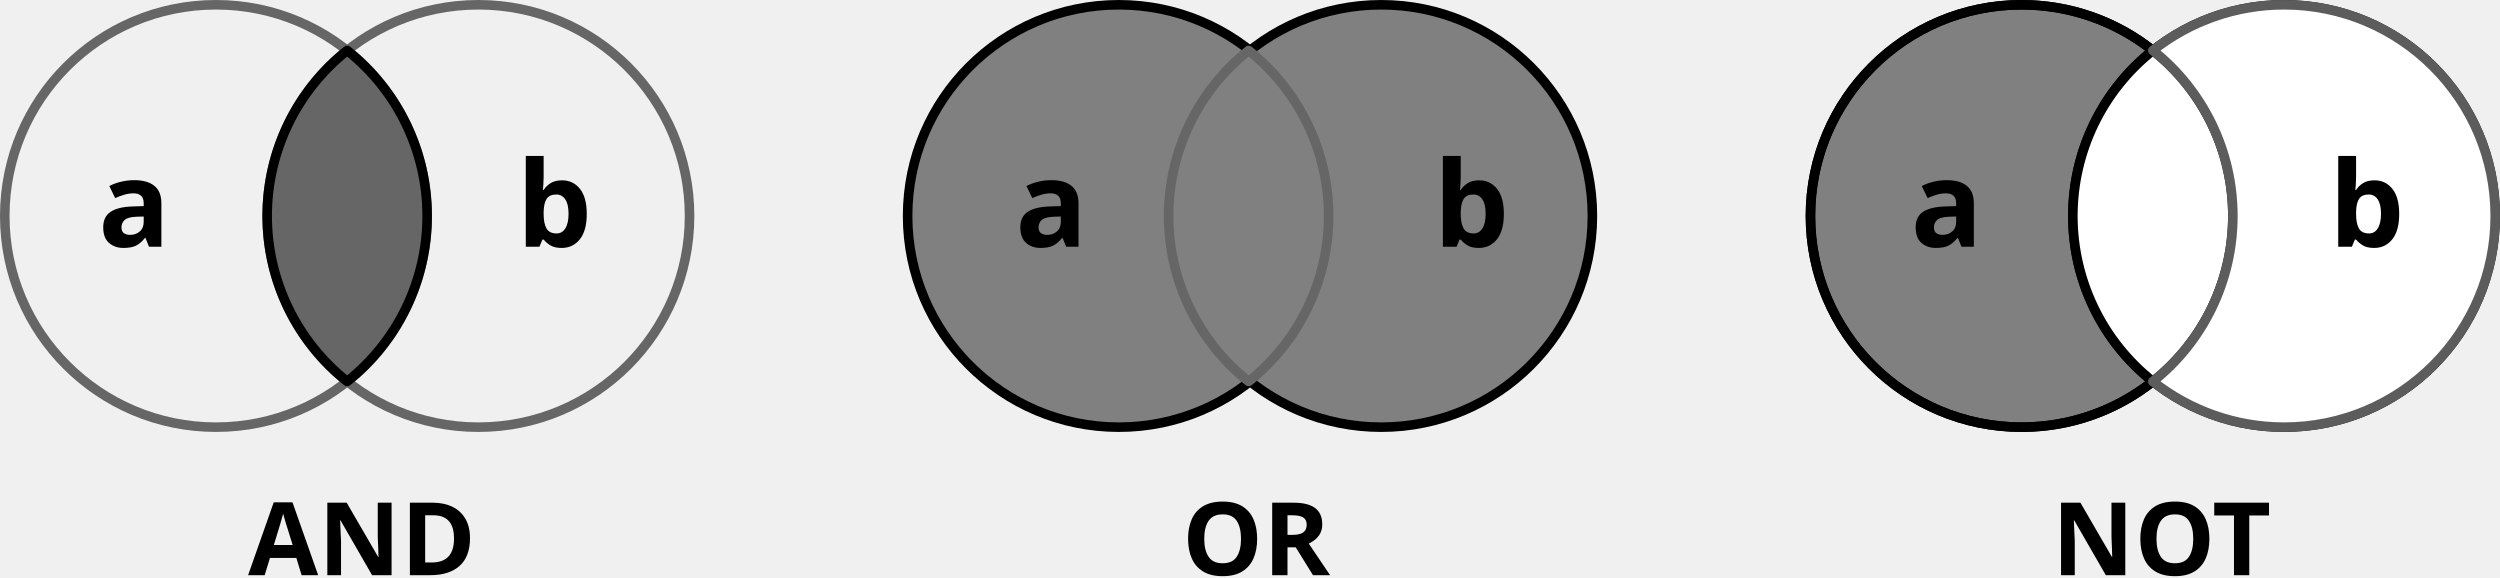
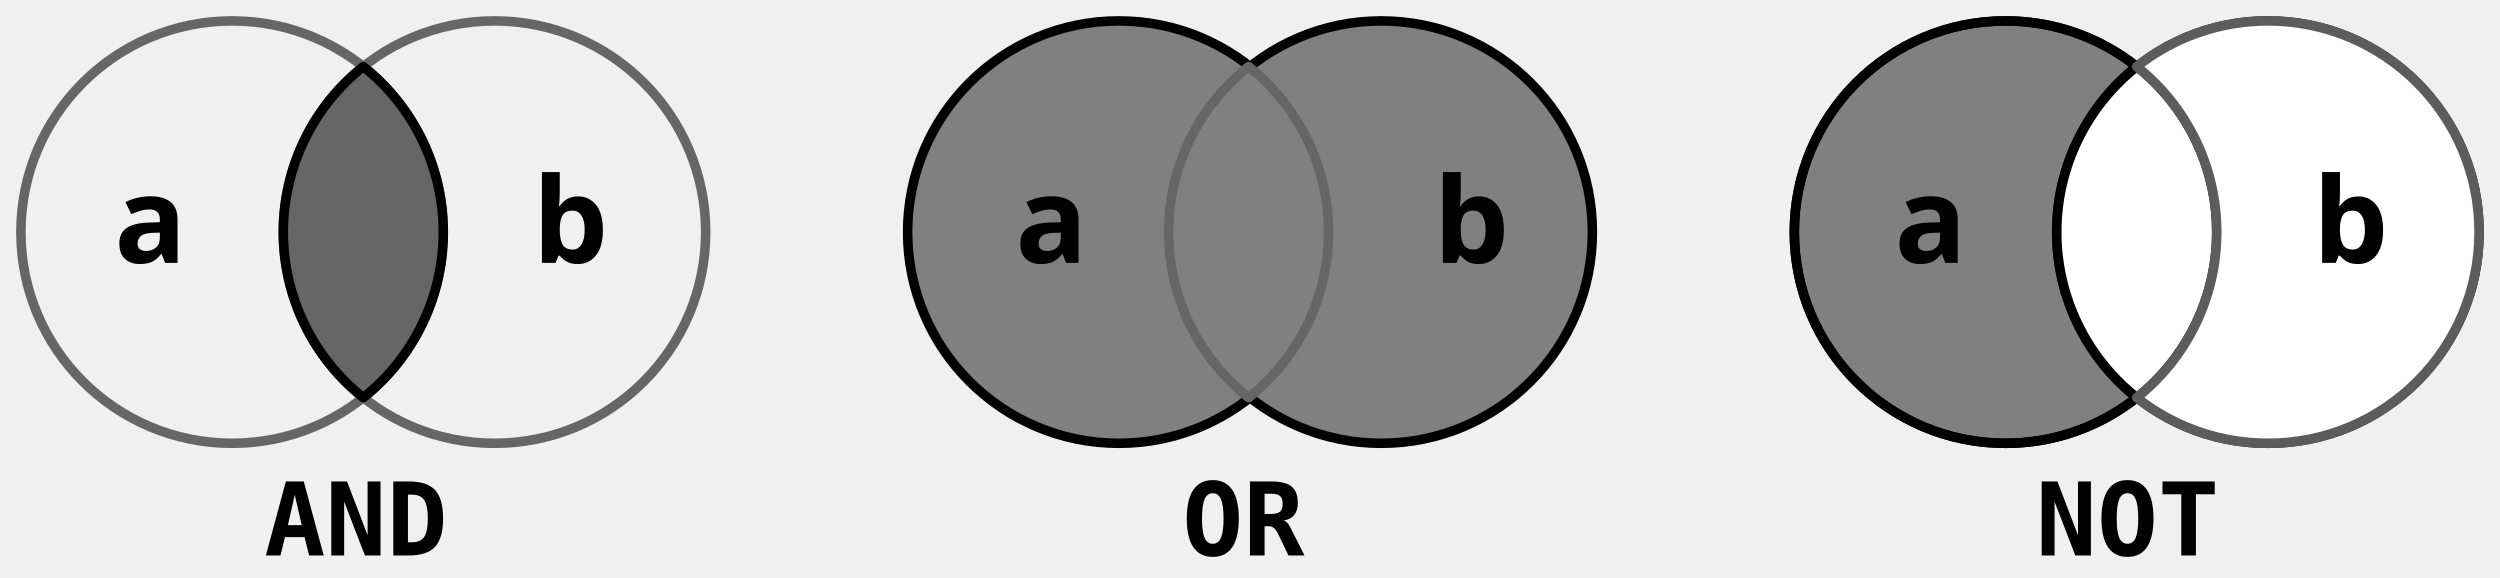
<svg xmlns="http://www.w3.org/2000/svg" id="svg8" version="1.1" viewBox="0 0 738.261 170.661" height="170.661mm" width="738.261mm">
  <defs id="defs2" />
  <g id="layer1" transform="translate(1272.42,-30.23544)">
-     <circle r="62.366" cy="94.013" cx="-942.032" id="path10" style="fill:#808080;stroke:#000000;stroke-width:2.822;stroke-linecap:round;stroke-linejoin:round;stroke-miterlimit:4;stroke-dasharray:none" />
-     <circle style="fill:#808080;stroke:#000000;stroke-width:2.822;stroke-linecap:round;stroke-linejoin:round;stroke-miterlimit:4;stroke-dasharray:none" id="path10-8" cx="-864.547" cy="94.013" r="62.366" />
-     <path d="M -903.701,45.14 A 62.366,62.366 0 0 0 -927.324,94.012 62.366,62.366 0 0 0 -903.7,142.885 62.366,62.366 0 0 0 -880.077,94.012 62.366,62.366 0 0 0 -903.701,45.14 Z" style="fill:#808080;fill-opacity:1;stroke:#666666;stroke-width:2.822;stroke-linecap:round;stroke-linejoin:round;stroke-miterlimit:4;stroke-dasharray:none;stroke-opacity:1" id="path4229" />
-     <text id="text94" y="103.092" x="-972.595" style="font-style:normal;font-variant:normal;font-weight:bold;font-stretch:normal;font-size:35.278px;line-height:1.25;font-family:Alegreya;-inkscape-font-specification:'Alegreya Bold';font-variant-ligatures:normal;font-variant-caps:normal;font-variant-numeric:normal;font-variant-east-asian:normal;fill:#000000;fill-opacity:1;stroke:none;stroke-width:1.172" xml:space="preserve">
-       <tspan style="font-style:normal;font-variant:normal;font-weight:bold;font-stretch:normal;font-size:35.278px;font-family:Alegreya;-inkscape-font-specification:'Alegreya Bold';font-variant-ligatures:normal;font-variant-caps:normal;font-variant-numeric:normal;font-variant-east-asian:normal;fill:#000000;stroke-width:1.172" y="103.092" x="-972.595" id="tspan92">a</tspan>
+     <circle r="62.366" cy="98.775" cx="-942.032" id="path10" style="fill:#808080;stroke:#000000;stroke-width:2.822;stroke-linecap:round;stroke-linejoin:round;stroke-miterlimit:4;stroke-dasharray:none" />
+     <circle style="fill:#808080;stroke:#000000;stroke-width:2.822;stroke-linecap:round;stroke-linejoin:round;stroke-miterlimit:4;stroke-dasharray:none" id="path10-8" cx="-864.547" cy="98.775" r="62.366" />
+     <path d="m -903.701,49.903 a 62.366,62.366 0 0 0 -23.623,48.872 62.366,62.366 0 0 0 23.624,48.872 62.366,62.366 0 0 0 23.623,-48.872 62.366,62.366 0 0 0 -23.624,-48.872 z" style="fill:#808080;fill-opacity:1;stroke:#666666;stroke-width:2.822;stroke-linecap:round;stroke-linejoin:round;stroke-miterlimit:4;stroke-dasharray:none;stroke-opacity:1" id="path4229" />
+     <text id="text94" y="107.854" x="-972.595" style="font-style:normal;font-variant:normal;font-weight:bold;font-stretch:normal;font-size:35.278px;line-height:1.25;font-family:Corbel;-inkscape-font-specification:'Corbel Bold';font-variant-ligatures:normal;font-variant-caps:normal;font-variant-numeric:normal;font-variant-east-asian:normal;fill:#000000;fill-opacity:1;stroke:none;stroke-width:1.172" xml:space="preserve">
+       <tspan style="font-style:normal;font-variant:normal;font-weight:bold;font-stretch:normal;font-size:35.278px;font-family:Corbel;-inkscape-font-specification:'Corbel Bold';font-variant-ligatures:normal;font-variant-caps:normal;font-variant-numeric:normal;font-variant-east-asian:normal;fill:#000000;stroke-width:1.172" y="107.854" x="-972.595" id="tspan92">a</tspan>
    </text>
-     <text xml:space="preserve" style="font-style:normal;font-variant:normal;font-weight:bold;font-stretch:normal;font-size:35.278px;line-height:1.25;font-family:Alegreya;-inkscape-font-specification:'Alegreya Bold';font-variant-ligatures:normal;font-variant-caps:normal;font-variant-numeric:normal;font-variant-east-asian:normal;fill:#000000;fill-opacity:1;stroke:none;stroke-width:1.172" x="-849.074" y="103.092" id="text98">
-       <tspan id="tspan96" x="-849.074" y="103.092" style="font-style:normal;font-variant:normal;font-weight:bold;font-stretch:normal;font-size:35.278px;font-family:Alegreya;-inkscape-font-specification:'Alegreya Bold';font-variant-ligatures:normal;font-variant-caps:normal;font-variant-numeric:normal;font-variant-east-asian:normal;fill:#000000;stroke-width:1.172">b</tspan>
+     <text xml:space="preserve" style="font-style:normal;font-variant:normal;font-weight:bold;font-stretch:normal;font-size:35.278px;line-height:1.25;font-family:Corbel;-inkscape-font-specification:'Corbel Bold';font-variant-ligatures:normal;font-variant-caps:normal;font-variant-numeric:normal;font-variant-east-asian:normal;fill:#000000;fill-opacity:1;stroke:none;stroke-width:1.172" x="-849.074" y="107.854" id="text98">
+       <tspan id="tspan96" x="-849.074" y="107.854" style="font-style:normal;font-variant:normal;font-weight:bold;font-stretch:normal;font-size:35.278px;font-family:Corbel;-inkscape-font-specification:'Corbel Bold';font-variant-ligatures:normal;font-variant-caps:normal;font-variant-numeric:normal;font-variant-east-asian:normal;fill:#000000;stroke-width:1.172">b</tspan>
    </text>
-     <text id="text94-1" y="200.087" x="-923.305" style="font-style:normal;font-variant:normal;font-weight:bold;font-stretch:normal;font-size:29.986px;line-height:1.25;font-family:Alegreya;-inkscape-font-specification:'Alegreya, Bold';font-variant-ligatures:normal;font-variant-caps:normal;font-variant-numeric:normal;font-variant-east-asian:normal;fill:#000000;fill-opacity:1;stroke:none;stroke-width:1.172" xml:space="preserve">
-       <tspan style="font-style:normal;font-variant:normal;font-weight:bold;font-stretch:normal;font-size:29.986px;font-family:Alegreya;-inkscape-font-specification:'Alegreya, Bold';font-variant-ligatures:normal;font-variant-caps:normal;font-variant-numeric:normal;font-variant-east-asian:normal;stroke-width:1.172" y="200.087" x="-923.305" id="tspan92-1">OR</tspan>
+     <text id="text94-1" y="194.266" x="-923.305" style="font-style:normal;font-variant:normal;font-weight:bold;font-stretch:normal;font-size:29.986px;line-height:1.25;font-family:Consolas;-inkscape-font-specification:'Consolas Bold';font-variant-ligatures:normal;font-variant-caps:normal;font-variant-numeric:normal;font-variant-east-asian:normal;fill:#000000;fill-opacity:1;stroke:none;stroke-width:1.172" xml:space="preserve">
+       <tspan style="font-style:normal;font-variant:normal;font-weight:bold;font-stretch:normal;font-size:29.986px;font-family:Consolas;-inkscape-font-specification:'Consolas Bold';font-variant-ligatures:normal;font-variant-caps:normal;font-variant-numeric:normal;font-variant-east-asian:normal;stroke-width:1.172" y="194.266" x="-923.305" id="tspan92-1">OR</tspan>
    </text>
-     <g style="fill:none" transform="translate(-807.0435,-125.9695)" id="g64-0">
+     <g style="fill:none" transform="translate(-802.281,-121.207)" id="g64-0">
      <circle style="opacity:1;fill:none;stroke:#666666;stroke-width:2.822;stroke-linecap:round;stroke-linejoin:round;stroke-miterlimit:4;stroke-dasharray:none" id="path10-7-2" cx="-401.6" cy="219.982" r="62.366" />
      <circle r="62.366" cy="219.982" cx="-324.115" id="path10-8-0-5" style="opacity:1;fill:none;stroke:#666666;stroke-width:2.822;stroke-linecap:round;stroke-linejoin:round;stroke-miterlimit:4;stroke-dasharray:none" />
    </g>
-     <path d="m -1169.901,45.14 a 62.366,62.366 0 0 0 -23.623,48.872 62.366,62.366 0 0 0 23.624,48.872 62.366,62.366 0 0 0 23.623,-48.872 62.366,62.366 0 0 0 -23.624,-48.872 z" style="fill:#666666;fill-opacity:1;stroke:#000000;stroke-width:2.822;stroke-linecap:round;stroke-linejoin:round;stroke-miterlimit:4;stroke-dasharray:none" id="path10-7" />
-     <text xml:space="preserve" style="font-style:normal;font-variant:normal;font-weight:bold;font-stretch:normal;font-size:35.278px;line-height:1.25;font-family:Alegreya;-inkscape-font-specification:'Alegreya Bold';font-variant-ligatures:normal;font-variant-caps:normal;font-variant-numeric:normal;font-variant-east-asian:normal;fill:#000000;fill-opacity:1;stroke:none;stroke-width:1.172" x="-1243.42" y="103.092" id="text102">
-       <tspan id="tspan100" x="-1243.42" y="103.092" style="font-style:normal;font-variant:normal;font-weight:bold;font-stretch:normal;font-size:35.278px;font-family:Alegreya;-inkscape-font-specification:'Alegreya Bold';font-variant-ligatures:normal;font-variant-caps:normal;font-variant-numeric:normal;font-variant-east-asian:normal;stroke-width:1.172">a</tspan>
+     <path d="m -1165.138,49.903 a 62.366,62.366 0 0 0 -23.623,48.872 62.366,62.366 0 0 0 23.624,48.872 62.366,62.366 0 0 0 23.623,-48.872 62.366,62.366 0 0 0 -23.624,-48.872 z" style="fill:#666666;fill-opacity:1;stroke:#000000;stroke-width:2.822;stroke-linecap:round;stroke-linejoin:round;stroke-miterlimit:4;stroke-dasharray:none" id="path10-7" />
+     <text xml:space="preserve" style="font-style:normal;font-variant:normal;font-weight:bold;font-stretch:normal;font-size:35.278px;line-height:1.25;font-family:Corbel;-inkscape-font-specification:'Corbel Bold';font-variant-ligatures:normal;font-variant-caps:normal;font-variant-numeric:normal;font-variant-east-asian:normal;fill:#000000;fill-opacity:1;stroke:none;stroke-width:1.172" x="-1238.658" y="107.854" id="text102">
+       <tspan id="tspan100" x="-1238.658" y="107.854" style="font-style:normal;font-variant:normal;font-weight:bold;font-stretch:normal;font-size:35.278px;font-family:Corbel;-inkscape-font-specification:'Corbel Bold';font-variant-ligatures:normal;font-variant-caps:normal;font-variant-numeric:normal;font-variant-east-asian:normal;stroke-width:1.172">a</tspan>
    </text>
-     <text id="text106" y="103.092" x="-1119.899" style="font-style:normal;font-variant:normal;font-weight:bold;font-stretch:normal;font-size:35.278px;line-height:1.25;font-family:Alegreya;-inkscape-font-specification:'Alegreya Bold';font-variant-ligatures:normal;font-variant-caps:normal;font-variant-numeric:normal;font-variant-east-asian:normal;fill:#000000;fill-opacity:1;stroke:none;stroke-width:1.172" xml:space="preserve">
-       <tspan style="font-style:normal;font-variant:normal;font-weight:bold;font-stretch:normal;font-size:35.278px;font-family:Alegreya;-inkscape-font-specification:'Alegreya Bold';font-variant-ligatures:normal;font-variant-caps:normal;font-variant-numeric:normal;font-variant-east-asian:normal;stroke-width:1.172" y="103.092" x="-1119.899" id="tspan104">b</tspan>
+     <text id="text106" y="107.854" x="-1115.137" style="font-style:normal;font-variant:normal;font-weight:bold;font-stretch:normal;font-size:35.278px;line-height:1.25;font-family:Corbel;-inkscape-font-specification:'Corbel Bold';font-variant-ligatures:normal;font-variant-caps:normal;font-variant-numeric:normal;font-variant-east-asian:normal;fill:#000000;fill-opacity:1;stroke:none;stroke-width:1.172" xml:space="preserve">
+       <tspan style="font-style:normal;font-variant:normal;font-weight:bold;font-stretch:normal;font-size:35.278px;font-family:Corbel;-inkscape-font-specification:'Corbel Bold';font-variant-ligatures:normal;font-variant-caps:normal;font-variant-numeric:normal;font-variant-east-asian:normal;stroke-width:1.172" y="107.854" x="-1115.137" id="tspan104">b</tspan>
    </text>
-     <text xml:space="preserve" style="font-style:normal;font-variant:normal;font-weight:bold;font-stretch:normal;font-size:29.986px;line-height:1.25;font-family:Alegreya;-inkscape-font-specification:'Alegreya, Bold';font-variant-ligatures:normal;font-variant-caps:normal;font-variant-numeric:normal;font-variant-east-asian:normal;fill:#000000;fill-opacity:1;stroke:none;stroke-width:1.172" x="-1199.152" y="200.087" id="text167">
-       <tspan id="tspan165" x="-1199.152" y="200.087" style="font-style:normal;font-variant:normal;font-weight:bold;font-stretch:normal;font-size:29.986px;font-family:Alegreya;-inkscape-font-specification:'Alegreya, Bold';font-variant-ligatures:normal;font-variant-caps:normal;font-variant-numeric:normal;font-variant-east-asian:normal;stroke-width:1.172">AND</tspan>
+     <text xml:space="preserve" style="font-style:normal;font-variant:normal;font-weight:bold;font-stretch:normal;font-size:29.986px;line-height:1.25;font-family:Consolas;-inkscape-font-specification:'Consolas Bold';font-variant-ligatures:normal;font-variant-caps:normal;font-variant-numeric:normal;font-variant-east-asian:normal;fill:#000000;fill-opacity:1;stroke:none;stroke-width:1.172" x="-1194.389" y="194.266" id="text167">
+       <tspan id="tspan165" x="-1194.389" y="194.266" style="font-style:normal;font-variant:normal;font-weight:bold;font-stretch:normal;font-size:29.986px;font-family:Consolas;-inkscape-font-specification:'Consolas Bold';font-variant-ligatures:normal;font-variant-caps:normal;font-variant-numeric:normal;font-variant-east-asian:normal;stroke-width:1.172">AND</tspan>
    </text>
-     <circle style="fill:#ffffff;stroke:#000000;stroke-width:2.822;stroke-linecap:round;stroke-linejoin:round;stroke-miterlimit:4;stroke-dasharray:none" id="circle17280" cx="-597.936" cy="94.013" r="62.366" />
-     <path id="circle61" style="fill:#808080;fill-opacity:1;stroke:#000000;stroke-width:2.822;stroke-linecap:round;stroke-linejoin:round;stroke-miterlimit:4;stroke-dasharray:none" d="m -675.422,31.646 a 62.366,62.366 0 0 0 -62.366,62.366 62.366,62.366 0 0 0 62.366,62.366 62.366,62.366 0 0 0 38.743,-13.494 62.366,62.366 0 0 1 -23.624,-48.872 62.366,62.366 0 0 1 23.624,-48.872 62.366,62.366 0 0 0 -38.743,-13.494 z" />
-     <circle r="62.366" cy="94.013" cx="-675.421" id="circle74" style="fill:none;stroke:#000000;stroke-width:2.822;stroke-linecap:round;stroke-linejoin:round;stroke-miterlimit:4;stroke-dasharray:none" />
-     <path d="m -636.679,45.141 a 62.366,62.366 0 0 0 -23.623,48.872 62.366,62.366 0 0 0 23.624,48.872 62.366,62.366 0 0 0 23.623,-48.872 62.366,62.366 0 0 0 -23.624,-48.872 z" style="fill:#ffffff;fill-opacity:1;stroke:#000000;stroke-width:2.822;stroke-linecap:round;stroke-linejoin:round;stroke-miterlimit:4;stroke-dasharray:none;stroke-opacity:1;opacity:0.9" id="path1426" />
-     <path id="path1064" style="opacity:0.9;fill:#ffffff;fill-opacity:1;stroke:#666666;stroke-width:2.822;stroke-linecap:round;stroke-linejoin:round;stroke-miterlimit:4;stroke-dasharray:none;stroke-opacity:1" d="m -597.936,31.646 a 62.366,62.366 0 0 1 62.366,62.366 62.366,62.366 0 0 1 -62.366,62.366 62.366,62.366 0 0 1 -38.743,-13.494 62.366,62.366 0 0 0 23.624,-48.872 62.366,62.366 0 0 0 -23.624,-48.872 62.366,62.366 0 0 1 38.743,-13.494 z" />
+     <circle style="fill:#ffffff;stroke:#000000;stroke-width:2.822;stroke-linecap:round;stroke-linejoin:round;stroke-miterlimit:4;stroke-dasharray:none" id="circle17280" cx="-602.699" cy="98.775" r="62.366" />
+     <path id="circle61" style="fill:#808080;fill-opacity:1;stroke:#000000;stroke-width:2.822;stroke-linecap:round;stroke-linejoin:round;stroke-miterlimit:4;stroke-dasharray:none" d="m -680.184,36.409 a 62.366,62.366 0 0 0 -62.366,62.366 62.366,62.366 0 0 0 62.366,62.366 62.366,62.366 0 0 0 38.743,-13.494 62.366,62.366 0 0 1 -23.624,-48.873 62.366,62.366 0 0 1 23.624,-48.872 62.366,62.366 0 0 0 -38.743,-13.494 z" />
+     <circle r="62.366" cy="98.775" cx="-680.184" id="circle74" style="fill:none;stroke:#000000;stroke-width:2.822;stroke-linecap:round;stroke-linejoin:round;stroke-miterlimit:4;stroke-dasharray:none" />
+     <path d="m -641.442,49.903 a 62.366,62.366 0 0 0 -23.623,48.872 62.366,62.366 0 0 0 23.624,48.872 62.366,62.366 0 0 0 23.623,-48.872 62.366,62.366 0 0 0 -23.624,-48.872 z" style="opacity:0.9;fill:#ffffff;fill-opacity:1;stroke:#000000;stroke-width:2.822;stroke-linecap:round;stroke-linejoin:round;stroke-miterlimit:4;stroke-dasharray:none;stroke-opacity:1" id="path1426" />
+     <path id="path1064" style="opacity:0.9;fill:#ffffff;fill-opacity:1;stroke:#666666;stroke-width:2.822;stroke-linecap:round;stroke-linejoin:round;stroke-miterlimit:4;stroke-dasharray:none;stroke-opacity:1" d="m -602.698,36.409 a 62.366,62.366 0 0 1 62.366,62.366 62.366,62.366 0 0 1 -62.366,62.366 62.366,62.366 0 0 1 -38.743,-13.494 62.366,62.366 0 0 0 23.624,-48.873 62.366,62.366 0 0 0 -23.624,-48.872 62.366,62.366 0 0 1 38.743,-13.494 z" />
    <circle style="opacity:0.9;fill:#ffffff;stroke:#000000;stroke-width:2.822;stroke-linecap:round;stroke-linejoin:round;stroke-miterlimit:4;stroke-dasharray:none" id="circle76" cx="-469.112" cy="-106.44" r="62.366" />
-     <text id="text110" y="103.092" x="-708.196" style="font-style:normal;font-variant:normal;font-weight:bold;font-stretch:normal;font-size:35.278px;line-height:1.25;font-family:Alegreya;-inkscape-font-specification:'Alegreya Bold';font-variant-ligatures:normal;font-variant-caps:normal;font-variant-numeric:normal;font-variant-east-asian:normal;fill:#000000;fill-opacity:1;stroke:none;stroke-width:1.172" xml:space="preserve">
-       <tspan style="font-style:normal;font-variant:normal;font-weight:bold;font-stretch:normal;font-size:35.278px;font-family:Alegreya;-inkscape-font-specification:'Alegreya Bold';font-variant-ligatures:normal;font-variant-caps:normal;font-variant-numeric:normal;font-variant-east-asian:normal;stroke-width:1.172" y="103.092" x="-708.196" id="tspan108">a</tspan>
+     <text id="text110" y="107.854" x="-712.959" style="font-style:normal;font-variant:normal;font-weight:bold;font-stretch:normal;font-size:35.278px;line-height:1.25;font-family:Corbel;-inkscape-font-specification:'Corbel Bold';font-variant-ligatures:normal;font-variant-caps:normal;font-variant-numeric:normal;font-variant-east-asian:normal;fill:#000000;fill-opacity:1;stroke:none;stroke-width:1.172" xml:space="preserve">
+       <tspan style="font-style:normal;font-variant:normal;font-weight:bold;font-stretch:normal;font-size:35.278px;font-family:Corbel;-inkscape-font-specification:'Corbel Bold';font-variant-ligatures:normal;font-variant-caps:normal;font-variant-numeric:normal;font-variant-east-asian:normal;stroke-width:1.172" y="107.854" x="-712.959" id="tspan108">a</tspan>
    </text>
-     <text id="text181" y="200.087" x="-666.485" style="font-style:normal;font-variant:normal;font-weight:bold;font-stretch:normal;font-size:29.986px;line-height:1.25;font-family:Alegreya;-inkscape-font-specification:'Alegreya, Bold';font-variant-ligatures:normal;font-variant-caps:normal;font-variant-numeric:normal;font-variant-east-asian:normal;fill:#000000;fill-opacity:1;stroke:none;stroke-width:1.172" xml:space="preserve">
-       <tspan style="font-style:normal;font-variant:normal;font-weight:bold;font-stretch:normal;font-size:29.986px;font-family:Alegreya;-inkscape-font-specification:'Alegreya, Bold';font-variant-ligatures:normal;font-variant-caps:normal;font-variant-numeric:normal;font-variant-east-asian:normal;stroke-width:1.172" y="200.087" x="-666.485" id="tspan179">NOT</tspan>
+     <text id="text181" y="194.266" x="-671.247" style="font-style:normal;font-variant:normal;font-weight:bold;font-stretch:normal;font-size:29.986px;line-height:1.25;font-family:Consolas;-inkscape-font-specification:'Consolas Bold';font-variant-ligatures:normal;font-variant-caps:normal;font-variant-numeric:normal;font-variant-east-asian:normal;fill:#000000;fill-opacity:1;stroke:none;stroke-width:1.172" xml:space="preserve">
+       <tspan style="font-style:normal;font-variant:normal;font-weight:bold;font-stretch:normal;font-size:29.986px;font-family:Consolas;-inkscape-font-specification:'Consolas Bold';font-variant-ligatures:normal;font-variant-caps:normal;font-variant-numeric:normal;font-variant-east-asian:normal;stroke-width:1.172" y="194.266" x="-671.247" id="tspan179">NOT</tspan>
    </text>
    <g id="g266" transform="translate(-84.48813,-171.0525)">
      <path d="m -28.159,200.053 a 62.366,62.366 0 0 0 -62.366,62.366 62.366,62.366 0 0 0 62.366,62.366 62.366,62.366 0 0 0 38.743,-13.494 62.366,62.366 0 0 1 -23.624,-48.872 62.366,62.366 0 0 1 23.623,-48.872 62.366,62.366 0 0 0 -38.742,-13.494 z m 38.742,13.494 a 62.366,62.366 0 0 1 23.624,48.872 62.366,62.366 0 0 1 -23.623,48.872 62.366,62.366 0 0 0 38.742,13.494 62.366,62.366 0 0 0 62.366,-62.366 62.366,62.366 0 0 0 -62.366,-62.366 62.366,62.366 0 0 0 -38.743,13.494 z" style="opacity:0.6;fill:#008080;stroke:#000000;stroke-width:2.822;stroke-linecap:round;stroke-linejoin:round;stroke-miterlimit:4;stroke-dasharray:none" id="path10-6-3" />
      <text xml:space="preserve" style="font-style:normal;font-weight:normal;font-size:46.877px;line-height:1.25;font-family:sans-serif;fill:#000000;fill-opacity:1;stroke:none;stroke-width:1.172" x="-40.025" y="380.264" id="text225">
        <tspan id="tspan223" x="-40.025" y="380.264" style="font-style:normal;font-variant:normal;font-weight:normal;font-stretch:normal;font-family:Arial;-inkscape-font-specification:Arial;stroke-width:1.172">XOR</tspan>
      </text>
      <text xml:space="preserve" style="font-style:normal;font-variant:normal;font-weight:normal;font-stretch:normal;font-size:35.278px;line-height:1.25;font-family:sans-serif;-inkscape-font-specification:'sans-serif, Normal';font-variant-ligatures:normal;font-variant-caps:normal;font-variant-numeric:normal;font-variant-east-asian:normal;fill:#000000;fill-opacity:1;stroke:none;stroke-width:1.172" x="-64.114" y="275.278" id="text253">
        <tspan id="tspan251" x="-64.114" y="275.278" style="font-style:normal;font-variant:normal;font-weight:normal;font-stretch:normal;font-size:35.278px;font-family:sans-serif;-inkscape-font-specification:'sans-serif, Normal';font-variant-ligatures:normal;font-variant-caps:normal;font-variant-numeric:normal;font-variant-east-asian:normal;stroke-width:1.172">A</tspan>
      </text>
      <text id="text257" y="275.278" x="59.406" style="font-style:normal;font-variant:normal;font-weight:normal;font-stretch:normal;font-size:35.278px;line-height:1.25;font-family:sans-serif;-inkscape-font-specification:'sans-serif, Normal';font-variant-ligatures:normal;font-variant-caps:normal;font-variant-numeric:normal;font-variant-east-asian:normal;fill:#000000;fill-opacity:1;stroke:none;stroke-width:1.172" xml:space="preserve">
        <tspan style="font-style:normal;font-variant:normal;font-weight:normal;font-stretch:normal;font-size:35.278px;font-family:sans-serif;-inkscape-font-specification:'sans-serif, Normal';font-variant-ligatures:normal;font-variant-caps:normal;font-variant-numeric:normal;font-variant-east-asian:normal;stroke-width:1.172" y="275.278" x="59.406" id="tspan255">B</tspan>
      </text>
    </g>
-     <text xml:space="preserve" style="font-style:normal;font-variant:normal;font-weight:bold;font-stretch:normal;font-size:35.278px;line-height:1.25;font-family:Alegreya;-inkscape-font-specification:'Alegreya Bold';font-variant-ligatures:normal;font-variant-caps:normal;font-variant-numeric:normal;font-variant-east-asian:normal;fill:#000000;fill-opacity:1;stroke:none;stroke-width:1.172" x="-584.675" y="103.092" id="text114">
-       <tspan id="tspan112" x="-584.675" y="103.092" style="font-style:normal;font-variant:normal;font-weight:bold;font-stretch:normal;font-size:35.278px;font-family:Alegreya;-inkscape-font-specification:'Alegreya Bold';font-variant-ligatures:normal;font-variant-caps:normal;font-variant-numeric:normal;font-variant-east-asian:normal;stroke-width:1.172">b</tspan>
+     <text xml:space="preserve" style="font-style:normal;font-variant:normal;font-weight:bold;font-stretch:normal;font-size:35.278px;line-height:1.25;font-family:Corbel;-inkscape-font-specification:'Corbel Bold';font-variant-ligatures:normal;font-variant-caps:normal;font-variant-numeric:normal;font-variant-east-asian:normal;fill:#000000;fill-opacity:1;stroke:none;stroke-width:1.172" x="-589.438" y="107.854" id="text114">
+       <tspan id="tspan112" x="-589.438" y="107.854" style="font-style:normal;font-variant:normal;font-weight:bold;font-stretch:normal;font-size:35.278px;font-family:Corbel;-inkscape-font-specification:'Corbel Bold';font-variant-ligatures:normal;font-variant-caps:normal;font-variant-numeric:normal;font-variant-east-asian:normal;stroke-width:1.172">b</tspan>
    </text>
  </g>
</svg>
